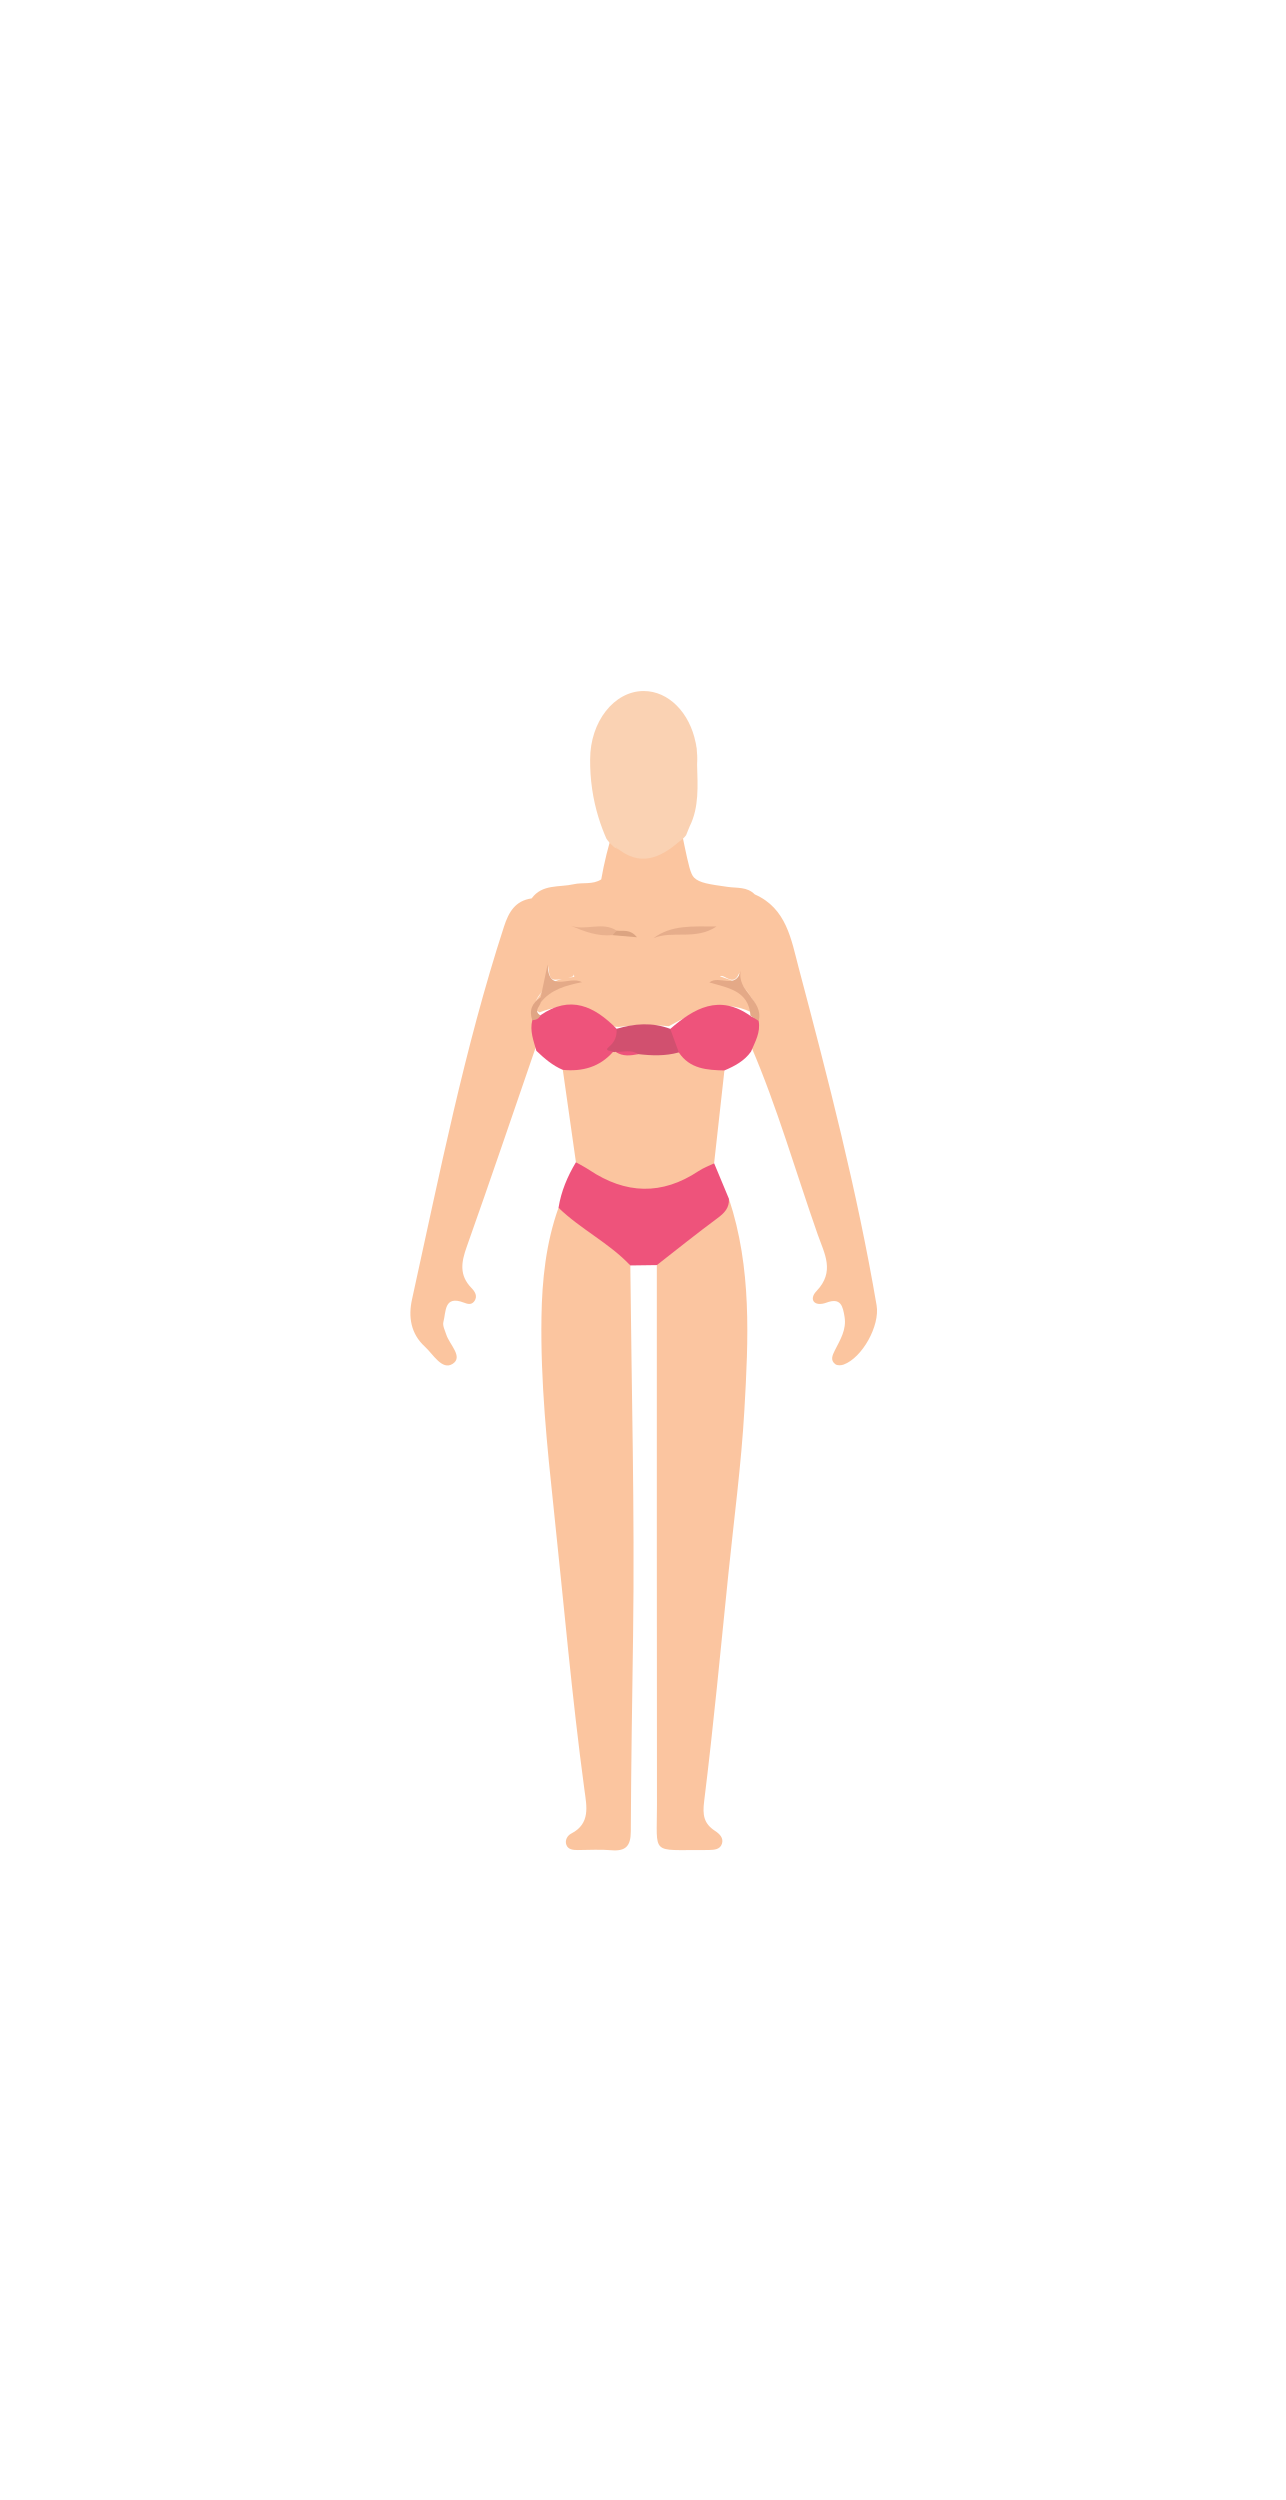
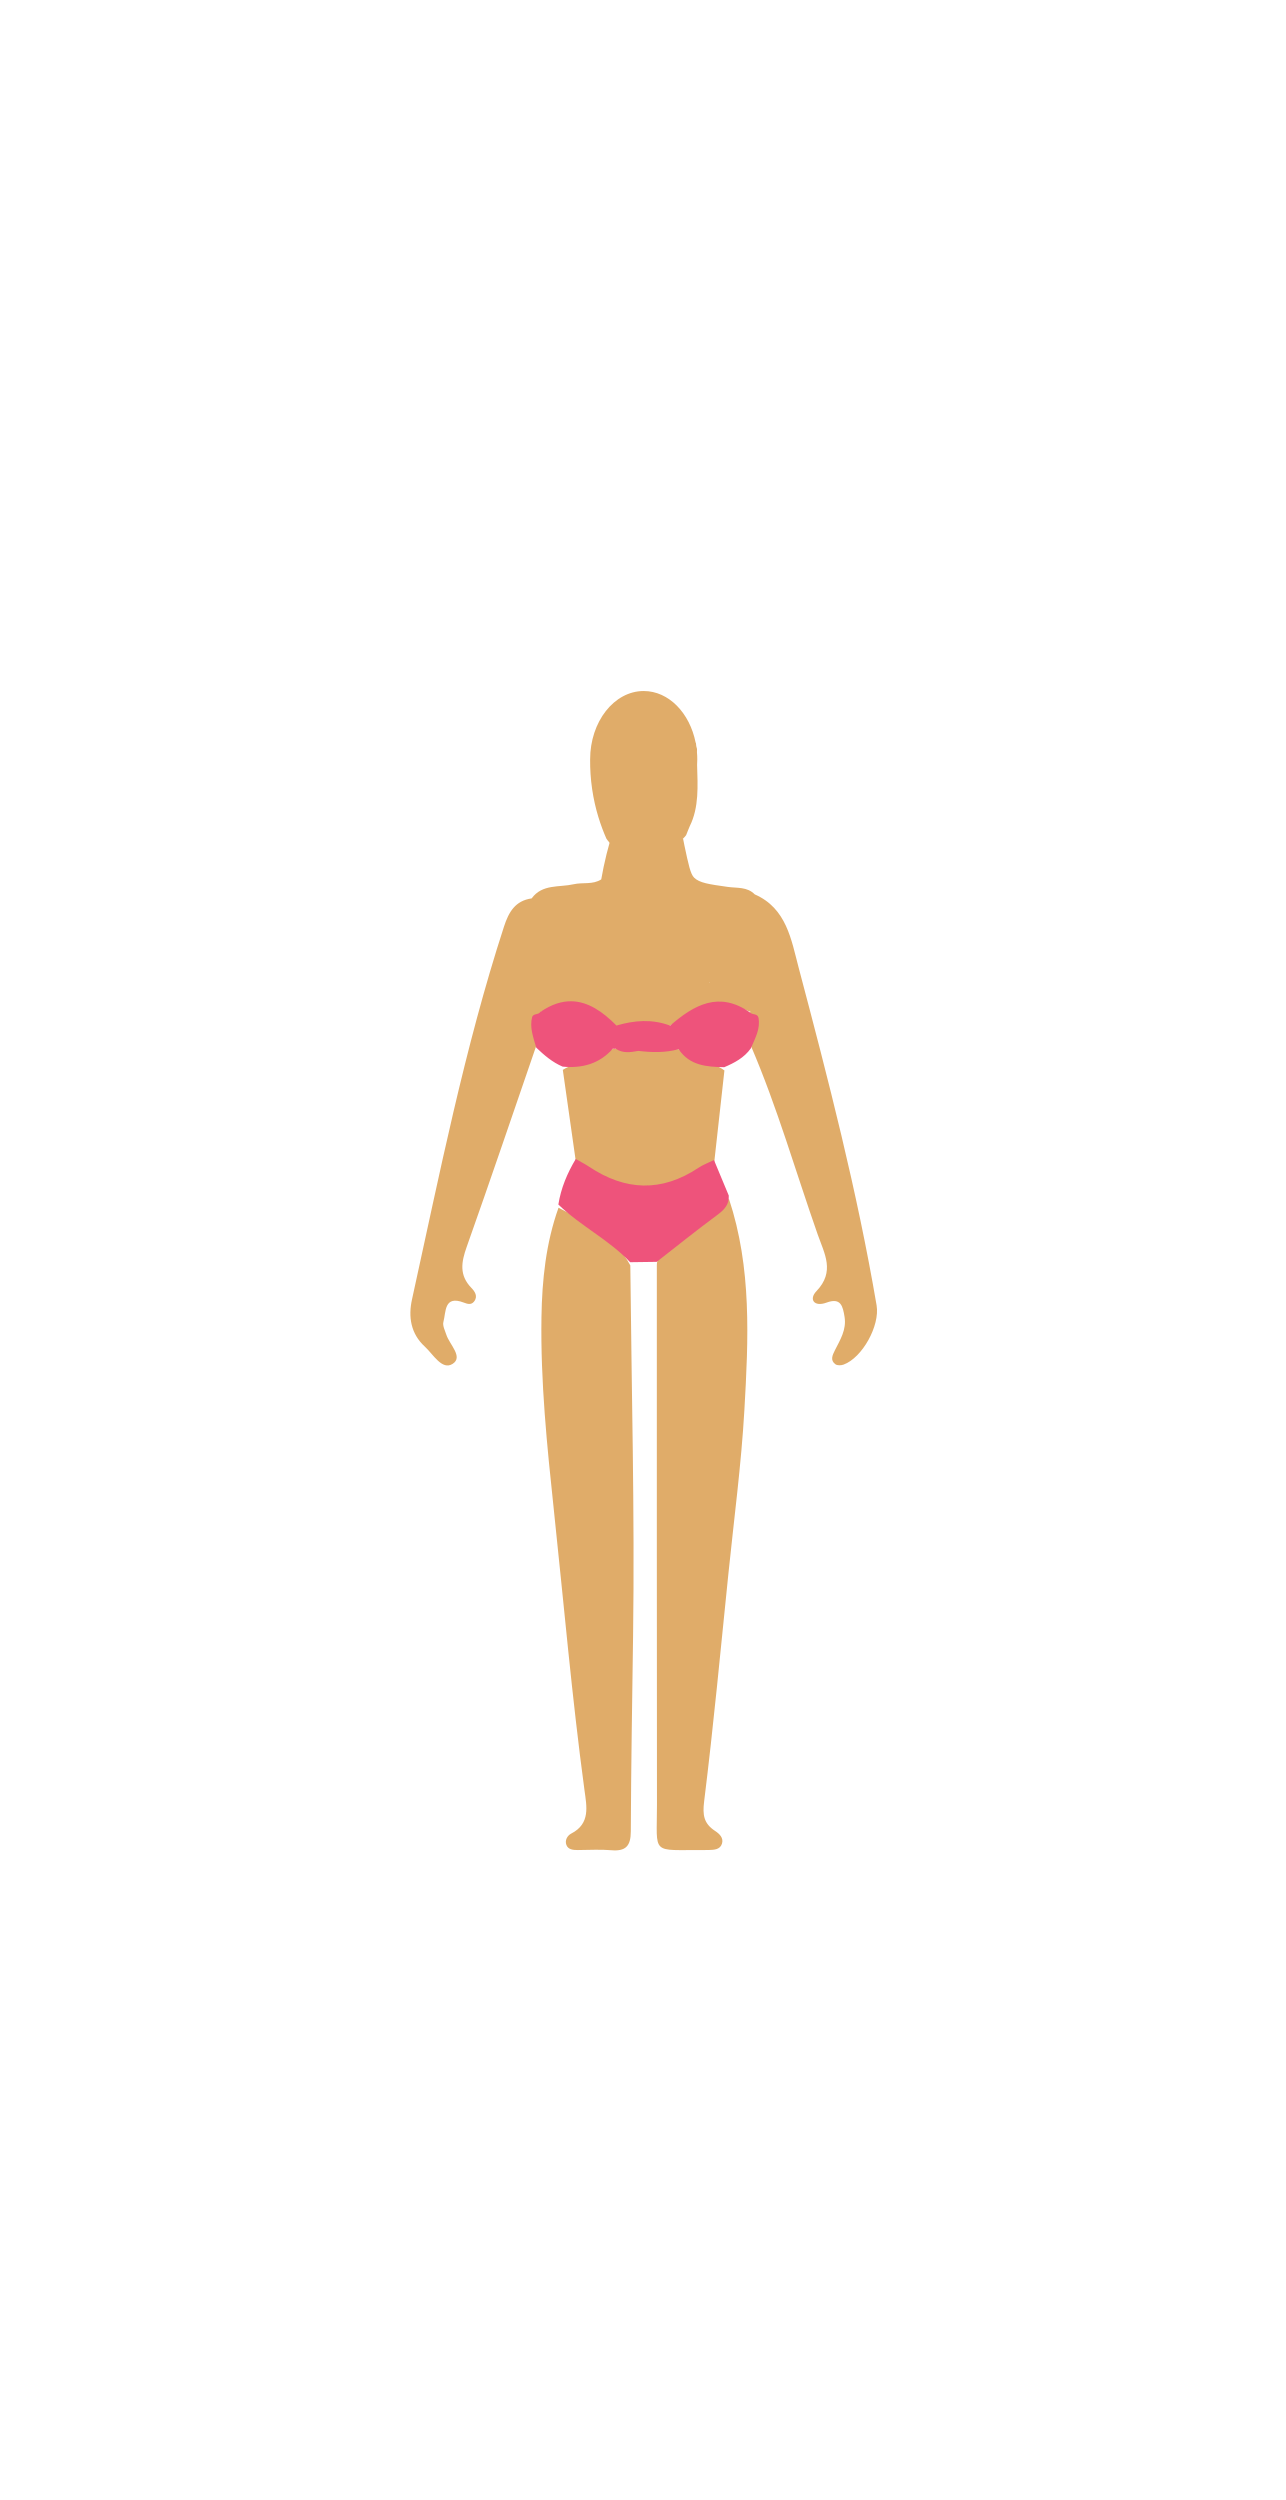
<svg xmlns="http://www.w3.org/2000/svg" version="1.1" id="Layer_1" x="0px" y="0px" viewBox="0 0 288 560" style="enable-background:new 0 0 288 560;" xml:space="preserve">
-   <style type="text/css">
- 	.st0{fill:#FBC59F;}
- 	.st1{fill:#FBC5A0;}
- 	.st2{fill:#EE537B;}
- 	.st3{fill:#FAD2B3;}
- 	.st4{fill:#D1506F;}
- 	.st5{fill:#E4A987;}
- 	.st6{fill:#E6AD8B;}
- 	.st7{fill:#E4AA88;}
- 	.st8{fill:#E9B18E;}
- 	.st9{fill:#E0A584;}
- 	.st10{fill:#DCA481;}
- </style>
-   <path class="st0" d="M119.66,226.51c0.07-0.34,0.18-0.67,0.32-1C119.79,225.84,119.66,226.18,119.66,226.51z" />
-   <path class="st0" d="M125.85,220.5c0.41-0.08,0.87-0.18,1.41-0.3C126.77,220.27,126.31,220.38,125.85,220.5z" />
-   <path class="st0" d="M196.36,292.4c-4.35-25.56-10.84-50.64-17.47-75.67c-1.64-6.18-2.68-13.27-9.83-16.39  c-1.69-1.73-3.96-1.38-6.02-1.67c-4.25-0.6-6.36-0.89-7.57-2.09c-0.81-0.8-1.26-2.96-2.16-7.19c-0.35-1.64-0.61-3.02-0.79-3.98  c-0.18,0.45-0.5,1.08-1.1,1.63c-0.76,0.7-1.63,0.54-2.88,1.2c-2.68,1.41-5.3,1.81-8.07,0.31c-1.36-0.73-2.34-0.84-3.04-0.49  c2.24,1.96,3.43,2.87,3.57,2.73c0.16-0.16-1.06-1.72-3.67-4.66c-0.51,1.62-1,3.35-1.46,5.19c-0.49,1.98-0.88,3.87-1.19,5.66  c-1.9,1.24-4.14,0.62-6.18,1.09c-3.23,0.74-7.03-0.1-9.41,3.17c-3.67,0.52-5.13,3.05-6.19,6.3c-8.89,27.35-14.44,55.52-20.61,83.53  c-0.86,3.88-0.29,7.67,2.86,10.56c1.89,1.73,3.86,5.38,6.23,3.88c2.45-1.55-0.69-4.32-1.41-6.55c-0.3-0.93-0.87-2.01-0.65-2.84  c0.61-2.28,0.12-6.04,4.57-4.34c0.81,0.31,1.63,0.57,2.27-0.2c1-1.21,0.15-2.35-0.58-3.1c-2.74-2.84-2.26-5.74-1.05-9.15  c5.33-15.01,10.43-30.09,15.62-45.15c1.38-2.1,0.05-4.15-0.11-6.23c-0.46-0.97-0.54-1.84-0.38-2.65c0-0.33,0.13-0.66,0.32-1  c0.38-0.87,1-1.67,1.64-2.47c1.41-1.58,0.9-3.61,1.15-5.46c0.37,2.88,0.44,3.42,3.08,2.92c0.46-0.12,0.93-0.22,1.41-0.3  c0.26-0.06,0.54-0.12,0.83-0.19c0.3-0.07,0.42-0.17,0.35-0.31c-0.32-0.59,0.65,0.38-0.07,0.36c-0.38,0.04-0.75,0.08-1.11,0.14  c-0.54,0.12-1.01,0.22-1.41,0.3c-2.1,0.56-3.9,1.66-5.09,3.89c-0.27,0.37-0.57,0.75-0.78,1.12c-0.14,0.32-0.25,0.65-0.32,1  c0,0.5,0.31,1,1.17,1.48c6.06-2.35,11.58-1.82,16.36,2.95c0.32,0.32,0.94,0.28,1.44,0.3c3.73-0.44,7.46-0.51,11.2-0.16  c5.82-3.17,11.61-6.48,18.52-3.1c0.24-1.43,0.14-2.62-0.32-3.65c-0.06-0.09-0.11-0.19-0.16-0.28c-0.25-0.46-0.59-0.86-0.94-1.27  c-1.16-1.14-3.01-2.05-5.67-2.89c1.06-0.57,3.02,2.53,4.31-0.69c0.03-0.07,0.06,0.12,0.05,0.15c-0.34,1.52,0.5,2.47,1.31,3.43  c0.48,0.47,0.85,0.99,1.1,1.55c0.78,1.27,1.98,2.48,1.03,4.21c0.02,2.38-1.82,4.54-0.82,7.03c5.89,13.74,9.99,28.11,14.93,42.18  c1.51,4.31,3.92,8.28-0.29,12.68c-1.74,1.82-0.53,3.59,2.25,2.57c3.24-1.2,3.66,0.8,4.05,3.18c0.47,2.88-0.98,5.14-2.17,7.51  c-0.53,1.06-1.11,2.23,0.13,3.12c0.41,0.3,1.28,0.27,1.82,0.07C193.16,304.14,197.13,296.93,196.36,292.4z" />
-   <path class="st0" d="M167.87,224.05c0.05,0.09,0.11,0.19,0.16,0.28c-0.25-0.56-0.62-1.08-1.1-1.55  C167.28,223.19,167.62,223.59,167.87,224.05z" />
-   <path class="st1" d="M163.28,268.53c5.14,15.49,4.37,31.46,3.46,47.35c-0.7,12.24-2.33,24.43-3.58,36.64  c-1.74,17-3.33,34.01-5.43,50.96c-0.39,3.14-0.07,4.99,2.45,6.65c0.95,0.62,1.97,1.56,1.53,2.88c-0.43,1.31-1.74,1.36-2.93,1.39  c-0.33,0.01-0.67,0.01-1,0.01c-12.14-0.07-10.61,1.29-10.62-10.11c-0.05-40.31-0.02-80.61-0.03-120.92  c0.02-2.43,2.16-3.18,3.65-4.32C155.12,275.75,159.52,272.52,163.28,268.53z" />
-   <path class="st0" d="M141.19,283.45c0.27,27.63,1,55.26,0.62,82.88c-0.2,14.63-0.45,29.27-0.51,43.91c-0.01,3.3-1.16,4.49-4.39,4.21  c-2.48-0.22-4.99-0.04-7.49-0.04c-1.03,0-2.15-0.08-2.55-1.15c-0.39-1.04,0.22-2.1,1.1-2.55c4.34-2.23,3.43-6.16,2.96-9.67  c-2.82-20.88-4.64-41.87-6.87-62.81c-1.53-14.37-3-28.76-2.77-43.22c0.13-8.27,0.99-16.56,3.82-24.48  C131.32,273.78,137.67,276.85,141.19,283.45z" />
-   <path class="st0" d="M129.01,260.34c-0.98-6.9-1.96-13.79-2.94-20.69c3.29-2.1,7.63-1.73,10.64-4.51c0.48-0.18,0.98-0.25,1.49-0.24  c1.75,0.27,3.51,0.34,5.28,0.26c2.84,0.15,5.68-0.33,8.52-0.14c2.98,2.55,7.16,2.49,10.27,4.76c-0.77,6.93-1.54,13.87-2.31,20.8  C150.96,269.85,137.92,270.18,129.01,260.34z" />
-   <path class="st2" d="M129.01,260.34c1,0.58,2.04,1.1,3,1.74c8.11,5.41,16.24,5.72,24.47,0.24c1.07-0.71,2.32-1.17,3.49-1.74  c1.1,2.65,2.21,5.3,3.31,7.95c0.12,2.04-1.02,3.2-2.59,4.36c-4.59,3.39-9.05,6.98-13.55,10.49c-1.98,0.03-3.97,0.05-5.95,0.08  c-4.76-5.05-11.12-8.11-16.08-12.92C125.69,266.86,127.11,263.51,129.01,260.34z" />
-   <path class="st2" d="M162.27,239.78c-3.9-0.08-7.73-0.33-10.21-4.02c-2.02-1.26-2.93-2.92-1.93-5.28  c5.39-4.69,11.02-7.84,17.97-2.92c0.52,0.54,1.61,0.14,1.84,1.14c0.47,2.55-0.8,4.67-1.72,6.87  C166.73,237.66,164.56,238.81,162.27,239.78z" />
-   <path class="st2" d="M137.31,235.63c-3.01,3.41-6.87,4.44-11.24,4.02c-2.3-0.97-4.14-2.57-5.92-4.26c-0.62-2.25-1.53-4.46-0.91-6.87  c0.32-0.82,1.37-0.43,1.8-1.09c6.7-4.65,12.11-2.03,17.09,3.02C140.25,232.56,137.34,233.87,137.31,235.63z" />
-   <path class="st3" d="M137.94,189.92c0.01-0.02,0.02-0.03,0.03-0.05c-0.12-0.13-0.24-0.25-0.35-0.38  C137.71,189.64,137.82,189.79,137.94,189.92z" />
-   <path class="st3" d="M156.13,167.78c-0.01,0.25-0.01,0.5-0.01,0.75c-0.03-0.36-0.07-0.71-0.12-1.06c-0.05-0.23-0.08-0.47-0.1-0.71  c-0.03-0.14-0.05-0.29-0.08-0.43c0.03,0.04,0.05,0.08,0.07,0.13C155.9,166.9,155.99,167.35,156.13,167.78z" />
-   <path class="st4" d="M137.31,235.63c-0.41-0.33-2.1-0.14-0.92-1.13c1.4-1.17,1.81-2.42,1.73-4.05c4-1.18,8-1.5,12.01,0.01  c0.64,1.76,1.29,3.52,1.93,5.28c-3.01,0.84-6.05,0.74-9.11,0.38c-1.64-0.41-3.39,0.24-5-0.5l-0.32,0.05L137.31,235.63z" />
-   <path class="st5" d="M169.95,228.69c-0.61-0.38-1.23-0.76-1.84-1.14c-0.37-5.63-5.02-6.25-9.21-7.48c2.17-1.78,5.95,1.76,7.06-2.71  C164.88,222.08,171.12,224.02,169.95,228.69z" />
-   <path class="st6" d="M146.38,210.15c4.03-3.02,8.75-2.61,14.13-2.62C155.78,210.7,150.66,208.35,146.38,210.15z" />
-   <path class="st7" d="M121.1,223.45c0.47-2.23,0.94-4.46,1.56-7.4c0.22,6.63,4.82,2.36,7.7,3.96c-3.74,0.75-7.01,1.69-9.23,4.53  c-0.31-0.23-0.42-0.47-0.33-0.72C120.9,223.57,121,223.45,121.1,223.45z" />
-   <path class="st8" d="M137.16,209.47c-3.3,0.32-6.33-0.83-9.39-2.14c3.41,1.29,7.06-1.01,10.39,1.14  C138.11,209.09,137.45,209.1,137.16,209.47z" />
-   <path class="st9" d="M121.1,223.45c0.01,0.36,0.02,0.73,0.03,1.09c-0.2,0.96-1.65,1.88-0.1,2.9c-0.32,0.83-1.01,1.03-1.8,1.09  C118.46,226.32,119.17,224.66,121.1,223.45z" />
-   <path class="st10" d="M137.16,209.47c0.33-0.33,0.67-0.67,1-1.01c1.4,0.19,2.99-0.43,4.52,1.49  C140.58,209.77,138.87,209.62,137.16,209.47z" />
-   <path class="st2" d="M137.96,235.64c1.68,0.01,3.43-0.59,5,0.5C141.24,236.45,139.53,236.71,137.96,235.64z" />
-   <path class="st3" d="M154.49,185.1c-0.11,0.27-0.23,0.54-0.34,0.82c-0.16,0.39-0.31,0.78-0.46,1.16c-0.17,0.23-0.4,0.51-0.7,0.78  c-0.3,0.27-0.59,0.48-0.83,0.64c-4.36,3.78-8.93,5.73-14.13,1.31c-0.01,0.02-0.02,0.04-0.03,0.06c0.44,0.27,0.66,0.42,0.65,0.44  c-0.01,0.02-0.37-0.15-1.06-0.52c-0.83-0.74-1.24-1.21-1.46-1.52c-0.04-0.06-0.32-0.41-0.3-0.42c0.04-0.03,1.52,1.72,1.52,1.73  c0,0-0.67-0.76-1.52-1.73c-1.24-2.82-2.53-6.55-3.19-11.07c-0.35-2.38-0.46-4.58-0.45-6.51v-0.16c0-8.46,5.38-15.32,12-15.32  c5.61,0,10.31,4.91,11.63,11.55c0.03,0.14,0.05,0.29,0.08,0.43c0.02,0.24,0.05,0.48,0.1,0.71c0.05,0.35,0.09,0.7,0.12,1.06  c-0.01,0.92,0,1.86,0.03,2.79C156.28,176.05,156.62,180.81,154.49,185.1z" />
-   <path class="st3" d="M156.19,170.1c0,0.41-0.01,0.82-0.04,1.22c-0.03-0.93-0.04-1.87-0.03-2.79  C156.17,169.04,156.19,169.57,156.19,170.1z" />
-   <path class="st3" d="M158.46,185.48" />
+   <defs id="defs2005" />
+   <path style="fill:#e0ac69" d="M 144.189 154.789 C 137.569 154.789 132.189 161.649 132.189 170.109 L 132.189 170.27 C 132.179 172.2 132.291 174.399 132.641 176.779 C 133.301 181.299 134.59 185.03 135.83 187.85 C 135.81 187.86 136.091 188.21 136.131 188.27 C 136.208 188.379 136.348 188.538 136.482 188.691 A 3.461 5.453 0 0 0 136.521 188.873 C 136.3 189.668 136.079 190.479 135.869 191.32 C 135.379 193.3 134.99 195.19 134.68 196.98 C 132.78 198.22 130.54 197.6 128.5 198.07 C 125.27 198.81 121.47 197.97 119.09 201.24 C 115.42 201.76 113.96 204.289 112.9 207.539 C 104.01 234.889 98.459 263.06 92.289 291.07 C 91.429 294.95 92 298.741 95.15 301.631 C 97.04 303.361 99.011 307.01 101.381 305.51 C 103.831 303.96 100.691 301.191 99.971 298.961 C 99.671 298.031 99.1 296.949 99.32 296.119 C 99.93 293.839 99.441 290.079 103.891 291.779 C 104.701 292.089 105.52 292.35 106.16 291.58 C 107.16 290.37 106.31 289.23 105.58 288.48 C 102.84 285.64 103.319 282.74 104.529 279.33 C 109.859 264.32 114.96 249.24 120.15 234.18 C 121.378 232.312 120.465 230.484 120.135 228.639 A 2.989 3.041 0 0 0 121.301 226.609 C 127.175 224.468 132.534 225.085 137.189 229.73 C 137.509 230.05 138.131 230.009 138.631 230.029 C 142.361 229.589 146.09 229.519 149.83 229.869 C 155.551 226.753 161.245 223.517 168 226.617 C 167.988 226.544 167.971 226.476 167.957 226.404 A 2.727 3.88 0 0 0 168.031 226.449 A 4.231 2.092 0 0 0 168.059 226.643 C 168.039 226.633 168.02 226.626 168 226.617 C 168.05 226.913 168.088 227.222 168.109 227.551 C 168.317 227.68 168.526 227.808 168.734 227.938 A 1.835 2.097 0 0 0 168.732 227.99 A 1.835 2.097 0 0 0 168.867 228.773 C 168.433 230.611 167.446 232.381 168.24 234.359 C 174.13 248.099 178.23 262.469 183.17 276.539 C 184.68 280.849 187.091 284.821 182.881 289.221 C 181.141 291.041 182.351 292.809 185.131 291.789 C 188.371 290.589 188.79 292.591 189.18 294.971 C 189.65 297.851 188.2 300.11 187.01 302.48 C 186.48 303.54 185.901 304.71 187.141 305.6 C 187.551 305.9 188.421 305.87 188.961 305.67 C 193.161 304.14 197.129 296.93 196.359 292.4 C 192.009 266.84 185.521 241.76 178.891 216.73 C 177.251 210.55 176.211 203.46 169.061 200.34 C 167.371 198.61 165.099 198.96 163.039 198.67 C 158.789 198.07 156.681 197.78 155.471 196.58 C 154.661 195.78 154.211 193.621 153.311 189.391 C 153.175 188.754 153.113 188.395 153.004 187.846 C 152.999 187.85 152.995 187.855 152.99 187.859 C 152.986 187.863 152.983 187.865 152.979 187.869 A 5.768 9.753 0 0 0 152.963 187.639 C 152.977 187.71 152.989 187.772 153.004 187.846 C 153.296 187.58 153.522 187.306 153.689 187.08 C 153.839 186.7 153.99 186.31 154.15 185.92 C 154.26 185.64 154.38 185.37 154.49 185.1 C 156.62 180.81 156.28 176.05 156.15 171.33 C 156.15 171.327 156.15 171.324 156.15 171.32 C 156.18 170.92 156.189 170.51 156.189 170.1 C 156.189 169.573 156.168 169.046 156.119 168.539 C 156.089 168.179 156.05 167.83 156 167.48 C 155.95 167.25 155.92 167.01 155.9 166.77 C 155.87 166.63 155.85 166.48 155.82 166.34 C 154.5 159.7 149.799 154.789 144.189 154.789 z M 155.82 166.33 C 155.85 166.47 155.87 166.62 155.9 166.76 C 155.92 167 155.95 167.241 156 167.471 C 156.05 167.821 156.089 168.169 156.119 168.529 C 156.119 168.279 156.121 168.029 156.131 167.779 C 155.991 167.349 155.901 166.901 155.891 166.461 C 155.871 166.411 155.85 166.37 155.82 166.33 z M 159.012 219.998 A 6.449 6.03 0 0 0 159.025 220.105 C 158.984 220.093 158.942 220.082 158.9 220.07 C 158.936 220.041 158.975 220.024 159.012 219.998 z M 138.199 234.9 C 137.689 234.89 137.191 234.961 136.711 235.141 C 133.701 237.921 129.36 237.55 126.07 239.65 C 127.05 246.55 128.03 253.44 129.01 260.34 C 137.92 270.18 150.961 269.85 159.961 260.58 C 160.731 253.65 161.5 246.709 162.27 239.779 C 159.16 237.509 154.98 237.57 152 235.02 C 149.16 234.83 146.32 235.31 143.48 235.16 C 141.71 235.24 139.949 235.17 138.199 234.9 z M 163.279 268.529 C 159.519 272.519 155.119 275.751 150.779 279.061 C 149.289 280.201 147.151 280.951 147.131 283.381 C 147.141 323.691 147.11 363.991 147.16 404.301 C 147.17 415.701 145.639 414.34 157.779 414.41 C 158.109 414.41 158.449 414.41 158.779 414.4 C 159.969 414.37 161.281 414.32 161.711 413.01 C 162.151 411.69 161.13 410.751 160.18 410.131 C 157.66 408.471 157.34 406.62 157.73 403.48 C 159.83 386.53 161.42 369.52 163.16 352.52 C 164.41 340.31 166.04 328.121 166.74 315.881 C 167.65 299.991 168.419 284.019 163.279 268.529 z M 125.109 270.529 C 122.279 278.449 121.419 286.74 121.289 295.01 C 121.059 309.47 122.531 323.86 124.061 338.23 C 126.291 359.17 128.11 380.159 130.93 401.039 C 131.4 404.549 132.311 408.481 127.971 410.711 C 127.091 411.161 126.479 412.22 126.869 413.26 C 127.269 414.33 128.39 414.41 129.42 414.41 C 131.92 414.41 134.43 414.229 136.91 414.449 C 140.14 414.729 141.291 413.54 141.301 410.24 C 141.361 395.6 141.611 380.96 141.811 366.33 C 142.191 338.71 141.459 311.079 141.189 283.449 C 137.669 276.849 131.319 273.779 125.109 270.529 z " id="path2000" />
+   <path style="fill:#ee537b" d="m 128.041,224.285 c -2.195,-0.046 -4.527,0.676 -7.039,2.42 -0.43,0.66 -1.481,0.27 -1.801,1.09 -0.62,2.41 0.29,4.619 0.91,6.869 1.78,1.69 3.62,3.29 5.92,4.26 4.37,0.42 8.23,-0.61 11.24,-4.02 l 0.32,0.039 0.32,-0.049 c 0.016,0.007 0.033,0.01 0.049,0.018 -0.013,-1e-5 -0.026,0.002 -0.039,0.002 1.57,1.07 3.28,0.81 5,0.5 -0.015,-0.011 -0.032,-0.015 -0.047,-0.025 0.012,0.003 0.025,0.003 0.037,0.006 3.053,0.359 6.085,0.459 9.088,-0.375 0.007,0.005 0.014,0.009 0.021,0.014 2.48,3.69 6.309,3.941 10.209,4.021 2.29,-0.97 4.461,-2.121 5.951,-4.211 0.92,-2.2 2.191,-4.319 1.721,-6.869 -0.23,-1 -1.322,-0.601 -1.842,-1.141 -6.948,-4.918 -12.575,-1.771 -17.963,2.916 -0.002,-0.005 -0.004,-0.01 -0.006,-0.016 -4.007,-1.509 -8.005,-1.19 -12.002,-0.012 -3.112,-3.155 -6.391,-5.361 -10.049,-5.438 z m 0.93,35.328 c -1.9,3.17 -3.318,6.521 -3.898,10.201 4.96,4.81 11.32,7.87 16.08,12.92 1.98,-0.03 3.969,-0.05 5.949,-0.08 4.5,-3.51 8.961,-7.1 13.551,-10.49 1.57,-1.16 2.71,-2.319 2.59,-4.359 -1.1,-2.65 -2.211,-5.301 -3.311,-7.951 -1.17,0.57 -2.42,1.03 -3.49,1.74 -8.23,5.48 -16.361,5.17 -24.471,-0.24 -0.96,-0.64 -2,-1.16 -3,-1.74 z" id="path1970" />
</svg>
